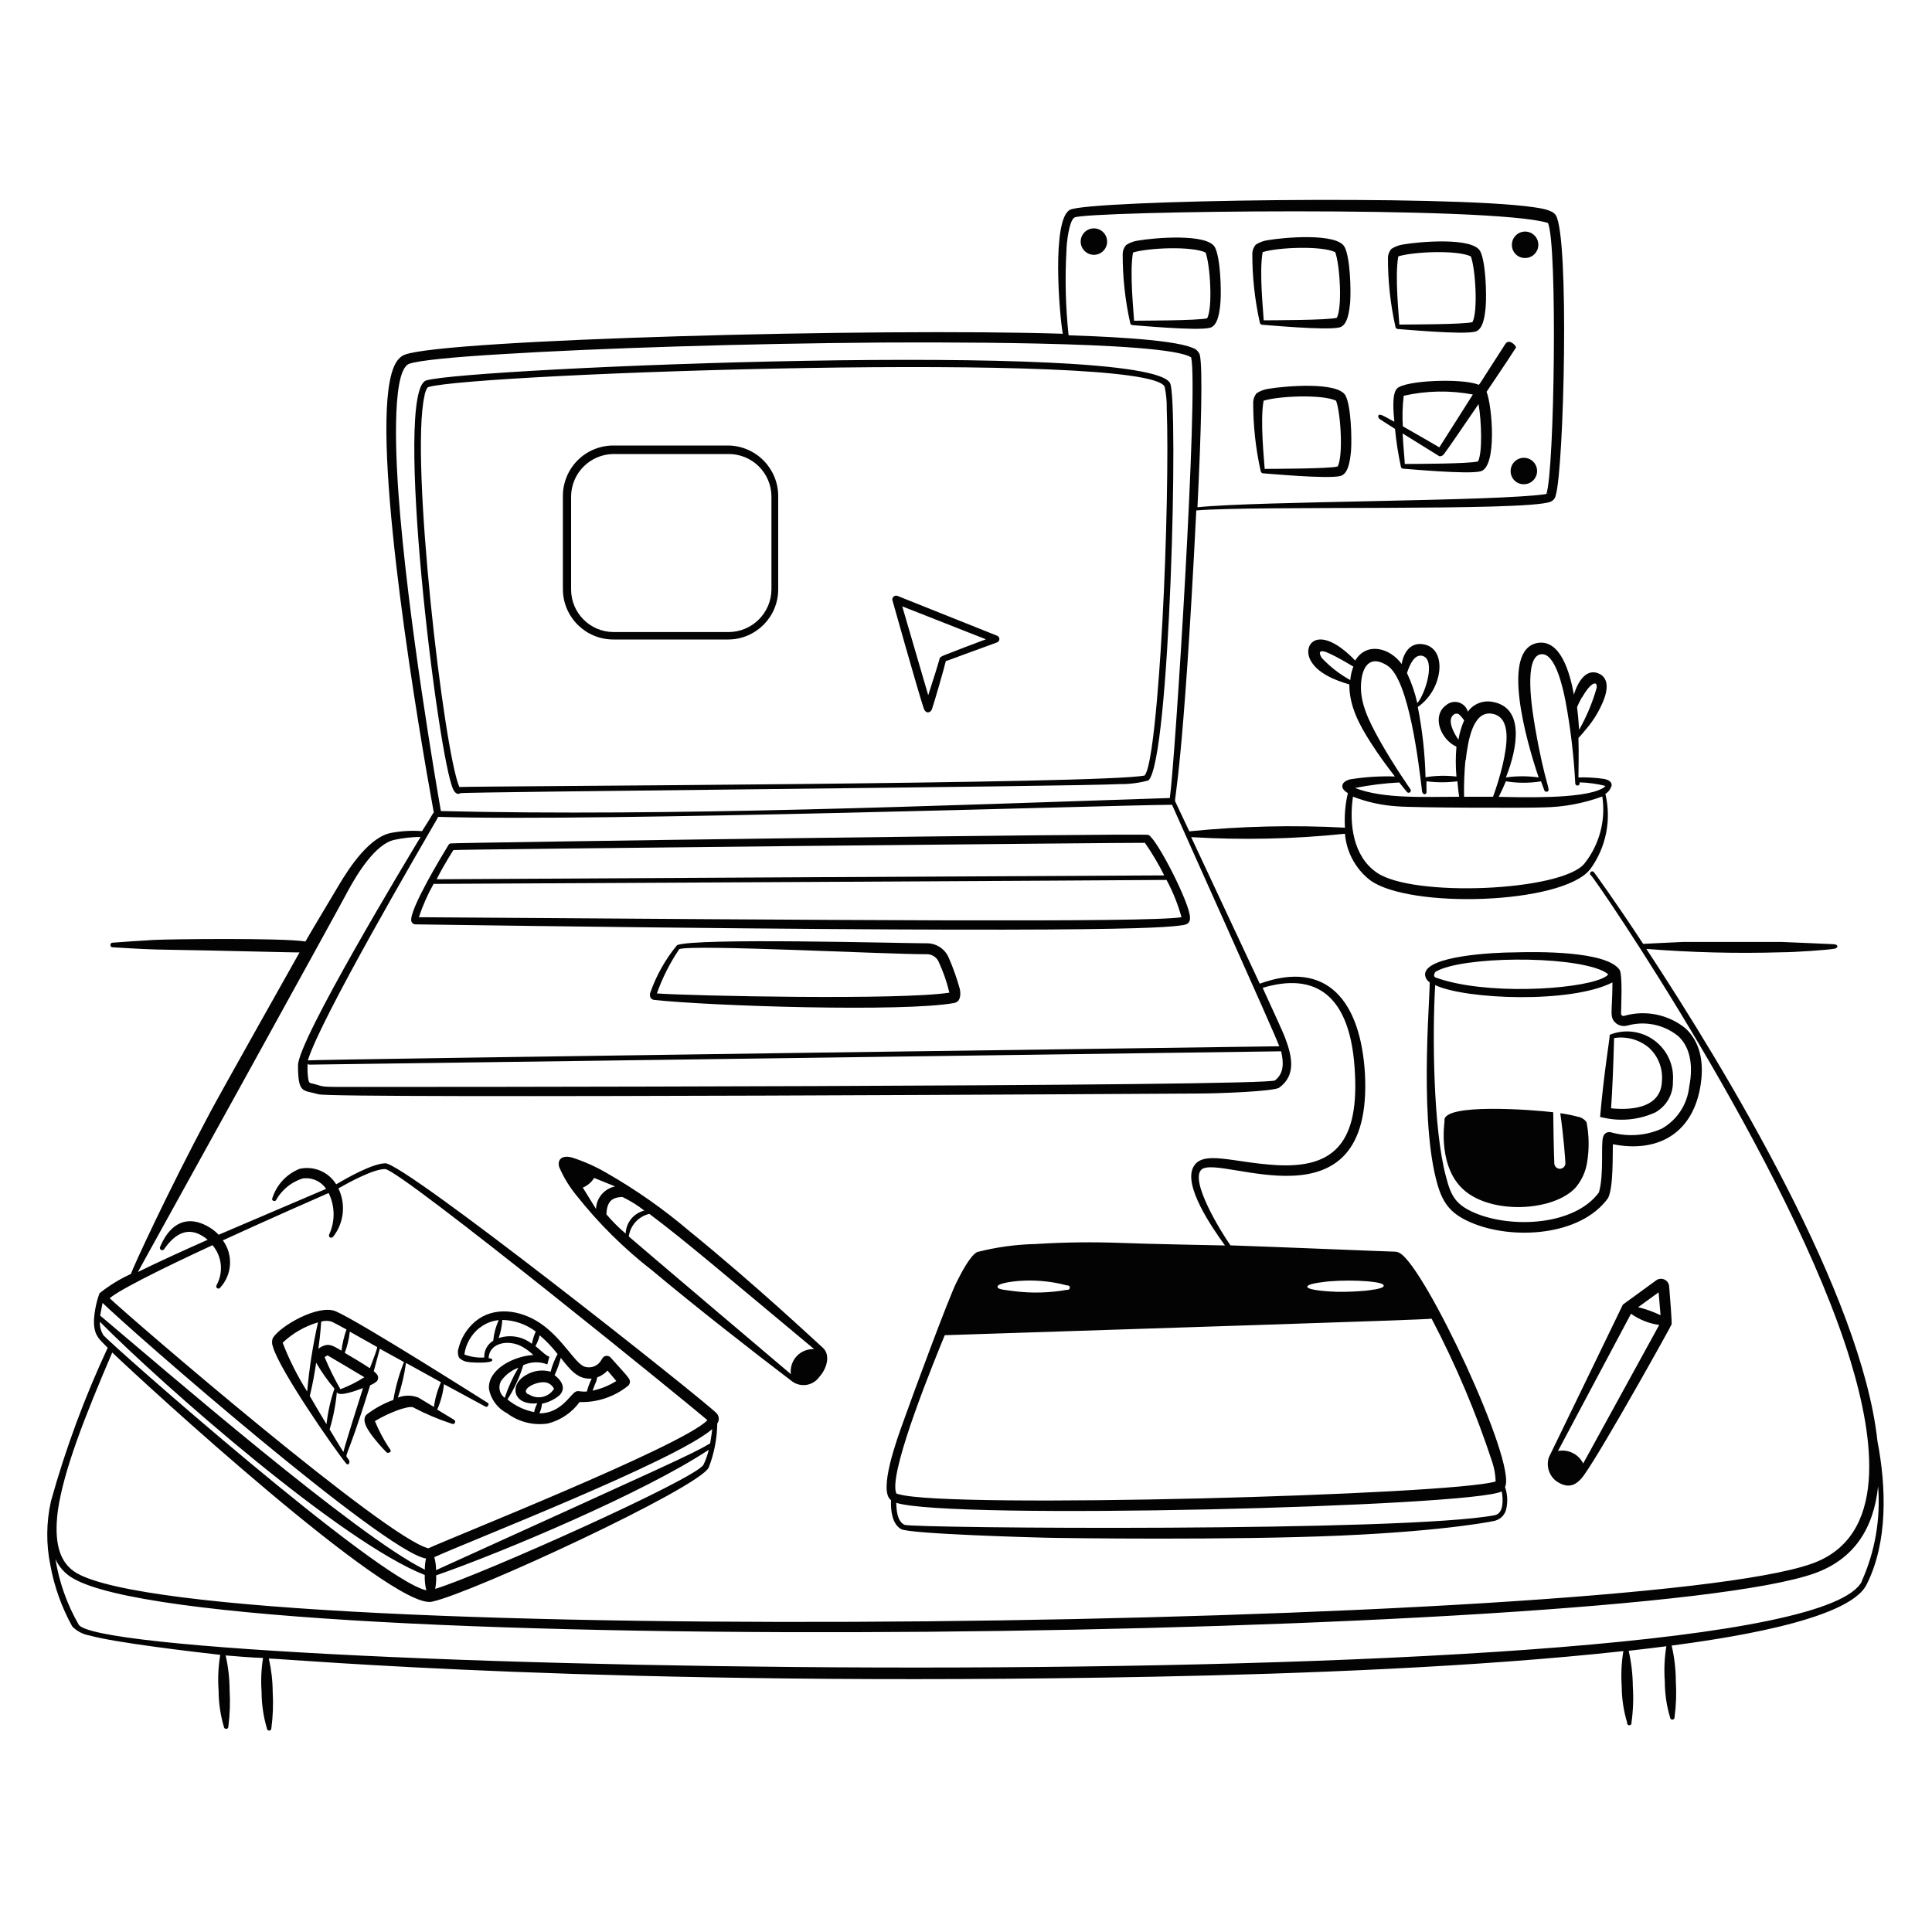
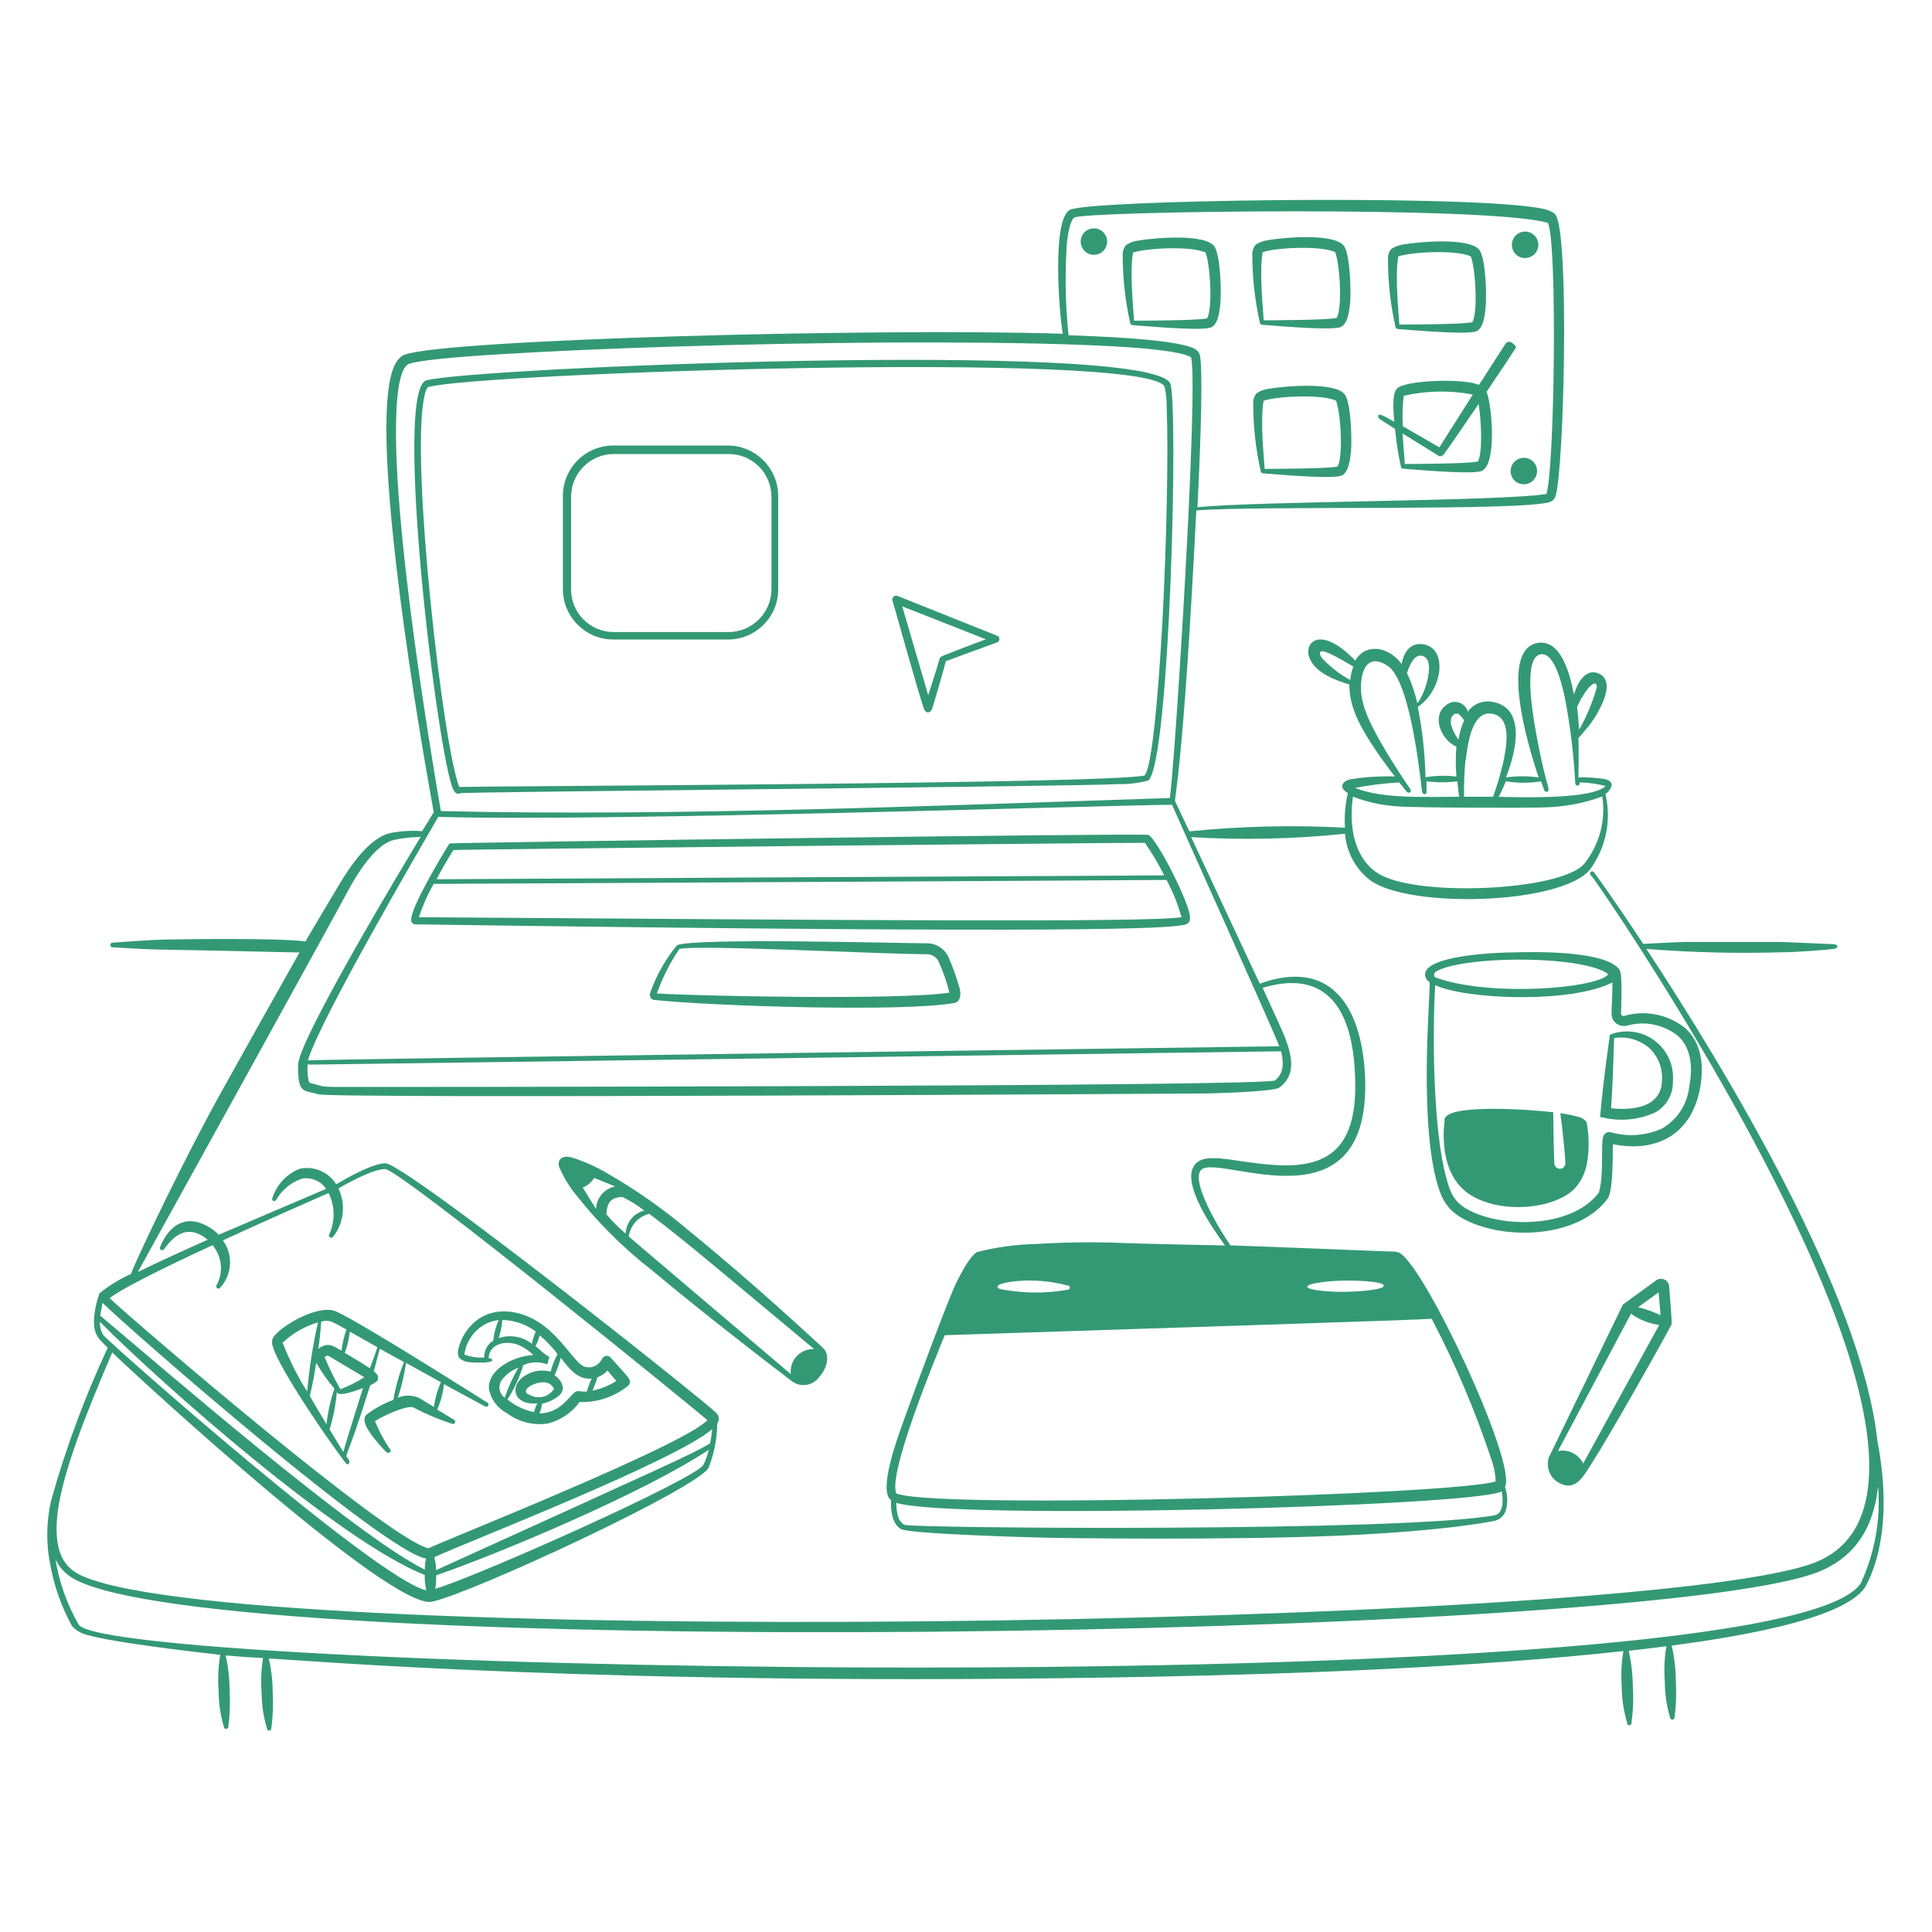
<svg xmlns="http://www.w3.org/2000/svg" viewBox="0 0 200 200">
  <g transform="matrix(0.5,0,0,0.5,0,0)">
    <g transform="matrix(2,0,0,2,0,0)">
-       <g fill="#030303">
+       <g fill="#339974">
        <path d="M132 111.83h-.06zM48.5 141c.38.06 2.46.16 2.46-.2 0-.21-.38-.2-.38-.2.05-1.6 2.08-2 3.53-1.16a5.56 5.56 0 0 1 1.1.83c-2.05.11-4.77 1.51-4.59 3.54a3.57 3.57 0 0 0 1.87 2.49 5.64 5.64 0 0 0 4.23 1.06 5.85 5.85 0 0 0 3.28-2.22 7.6 7.6 0 0 0 5-1.67.56.56 0 0 0 .21-.39c0-.35 0-.33-2-2.55a.53.53 0 0 0-.86.1.85.85 0 0 0-.09.14 1.47 1.47 0 0 1-1.71.72c-1-.29-2.29-2.94-4.64-4.52-2.05-1.38-4.8-1.79-6.74-.15a5.35 5.35 0 0 0-1.7 2.74 1.36 1.36 0 0 0 .06 1 1.58 1.58 0 0 0 .97.44zm3.76 3.71a1.34 1.34 0 0 1-.37-1.78 3.8 3.8 0 0 1 1.77-1.34 16.09 16.09 0 0 0-1.4 3.07zm9.42-1.58c.24-.72 0-.47.4-.65a2.89 2.89 0 0 0 .81-.6l.91 1.08a7.46 7.46 0 0 1-2.46 1c.1-.26.26-.66.34-.88zm-3.62-2.55c.95 1.19 1.74 2.25 3.19 2.13a7.89 7.89 0 0 0-.5 1.34c-.73.05-.83-.12-1.12 0-.57.22-1.51 2.27-3.79 2.26a3.31 3.31 0 0 0 .27-1 4.07 4.07 0 0 0 1.76-.83 1.19 1.19 0 0 0 .4-.74c0-.35-.12-.8-.86-1.39a9.87 9.87 0 0 0 .65-1.82zm-3.36 3.78c-.88-.47.62-1.3 1.59-1.27a1.18 1.18 0 0 1 1.06.68 1.86 1.86 0 0 1-2.65.54zm1.18-6.12a12.76 12.76 0 0 1 1.84 1.93A7.78 7.78 0 0 0 57 142a3.19 3.19 0 0 0-2.52.33c-1.83 1-1.4 3.19 1.14 2.94a3.71 3.71 0 0 0-.33.91 6.26 6.26 0 0 1-2.76-1.31 14.1 14.1 0 0 0 1.64-3.55 3.21 3.21 0 0 1 2.49-.08l.21-.79-.22-.1c-.47-.32-.68-.57-1.22-1a4.73 4.73 0 0 0 .45-1.16zm-3.88-1.6a5.9 5.9 0 0 1 3.46 1.2 6.13 6.13 0 0 0-.4 1.27 3.67 3.67 0 0 0-3.44-.59 7.11 7.11 0 0 0 .38-1.88zm-2.29.78a3.68 3.68 0 0 1 1.92-.76 6.48 6.48 0 0 0-.57 2.13 1.92 1.92 0 0 0-.93 1.74 5.13 5.13 0 0 1-2.06-.31 4.24 4.24 0 0 1 1.62-2.8zm-14.94-1.67c-1.8-.78-5.8 1.53-6.53 2.77a1.18 1.18 0 0 0 0 .85c.63 2.39 6.51 10.83 7.6 12.14.19.24.45-.09.28-.37-.52-.86-.46.87 2.2-7.74a2.5 2.5 0 0 0 .68-.4.56.56 0 0 0 0-.75 1.78 1.78 0 0 0-.31-.3l.63-2.33 2.5 1.38a19.06 19.06 0 0 0-1.1 3.92 10.23 10.23 0 0 0-2.8 1.54c-.59.65.34 1.85.92 2.57s1.07 1.21 1.18 1.32.46 0 .43-.18a1.63 1.63 0 0 0-.25-.4 16.78 16.78 0 0 1-1.39-2.66 14 14 0 0 1 2.45-1.16c.31-.11 1.27-.41 1.53-.25a25.54 25.54 0 0 0 4 1.69.23.23 0 0 0 .2-.42l-1.73-1.05a8.8 8.8 0 0 0 .7-2.63l4.27 2.31c.26.15.46-.26.27-.37s-13.15-8.35-15.73-9.48zm-1.52 1.06a1.86 1.86 0 0 1 1.07 0c.23.1.79.4 1.55.82a9.86 9.86 0 0 0-.52 2.19c-.67-.38-1.07-.67-1.6-.58a1.94 1.94 0 0 0-.79.38c.1-.78.19-1.38.29-2.81zm-4 2.2a9 9 0 0 1 3.67-2.12 53.85 53.85 0 0 0-1.12 7.16 29.13 29.13 0 0 1-2.54-5.05zm4.54 8.41c-.55-.91-1.15-1.92-1.72-2.91.34-1.43.45-2.09.66-3.44a18 18 0 0 0 1.89 2.68 17.66 17.66 0 0 0-.82 3.67zm1.75 2.88c-.36-.57-.82-1.34-1.42-2.33a19.37 19.37 0 0 0 .75-3.85c.22.53 2.18-.23 2.71-.43-.39 1.23-1.75 5.51-2.03 6.61zm-.3-6.49a28 28 0 0 1-1.64-3.33l.31-.17c.14.08 3.56 2.1 3.81 2.26a13.68 13.68 0 0 1-2.47 1.24zm3-2.2c-.75-.5-1.77-1.11-2.55-1.56a8.83 8.83 0 0 0 .52-2.2l2.84 1.6c-.05.38-.39 1.16-.75 2.16zm6.62 4-1.54-.93a2.9 2.9 0 0 0-2.13 0 20.44 20.44 0 0 0 .84-3.59l3.62 2a9 9 0 0 0-.73 2.57z" />
        <path d="M194.35 149.17c-1.62-15.08-15.58-38.27-23.92-50.94a127.77 127.77 0 0 0 14 .35c1.33 0 4.81-.24 5.48-.37.39-.08.45-.45-.14-.47s-4.79-.22-5.36-.23h-10.17c-1.56.06-4 .2-4.14.2-3-4.57-5.09-7.43-5.11-7.44a.23.23 0 1 0-.28.36c.46.37 20.67 29.9 26.85 50.24 2.45 8.07 3.9 18.2-4 21-18.76 6.7-165.69 8.88-179.58 1-1.93-1.09-2.38-3.36-2-6.42.59-4.25 2.88-10 5.64-16.44 3.11 3 28.91 26.69 33.09 25.8S72.4 154 73.37 151.91a13 13 0 0 0 .88-4.55.83.83 0 0 0-.1-1.09c-1.55-1.54-32.3-25.92-34.28-25.85-1.38.06-3.88 1.48-5.07 2.18A3.53 3.53 0 0 0 31 121a4.85 4.85 0 0 0-2.84 3.14.24.24 0 0 0 .47 0 4.83 4.83 0 0 1 2.68-2.14 2.5 2.5 0 0 1 2.45 1.07l-11.12 4.75a4.92 4.92 0 0 0-2.14-1.29c-1.9-.5-3.18.75-3.94 2.58a.24.24 0 0 0 .41.23c1.28-1.85 2.76-2.48 4.53-1-2.14.95-5.13 2.3-7.23 3.34.15-.24 21.73-39.32 21.73-39.42.95-1.76 2.86-4.91 4.83-5.32a13.08 13.08 0 0 1 2.71-.3c-1.39 2.3-12.67 21-12.69 23.64 0 3 .52 2.53 2.12 3s91.13-.08 91.29-.08c1.55 0 7.61-.2 8.17-.61 1.74-1.28 1.35-3.19.59-5.2-.18-.48-1.09-2.47-2.31-5.13 5.25-1.58 9.2.43 9.56 9 .36 7.41-2.56 9.67-8.15 9.35-4.49-.26-7.59-1.58-8.57.17-1.1 1.95 1.94 6.33 3.26 8.15-.19 0-8.56-.17-10.67-.26a87.43 87.43 0 0 0-8.92.11 26.86 26.86 0 0 0-6.06.83c-.75.37-1.72 2.3-2.13 3.11-.81 1.59-4.5 11.57-5.52 14.45-.6 1.66-2.63 7.16-1.27 8.13-.05 1.07.12 2.5 1.06 3s13.86.86 14.85.88c1.75.05 19.44.28 30.73-.22s16.22-1.58 15.93-1.55a1.61 1.61 0 0 0 1.13-1.26 4.19 4.19 0 0 0-.14-2.22c1.26-2.45-8.27-22.79-10.91-24.22a1.09 1.09 0 0 0-.51-.14c-.53 0-12.39-.5-17-.65-1-1.41-4.25-6.72-3-7.85 1.9-1.66 17.77 6.66 16.92-9.9-.44-7.49-3.89-11.88-10.89-9.34-.61-1.32-5.73-12.26-7.1-15.17a97.51 97.51 0 0 0 15.92-.35 6.78 6.78 0 0 0 2.58 4.79c4 3 19.92 2.55 22.81-1.12a9.48 9.48 0 0 0 1.57-7.79 1.51 1.51 0 0 0 .59-.71c.16-.31 0-.7-.69-.84a15.11 15.11 0 0 0-2.69-.16c0-.82.05-2.35 0-4.09.09-.06.74-.84.81-.93a10.6 10.6 0 0 0 1.86-3.14c.33-.93.46-2-.41-2.52-1.34-.73-2.28.61-2.73 2.11-.42-2.31-1.39-5.7-3.71-5.36-3.94.6-1.22 10.15.06 13.93a12.16 12.16 0 0 0-3.39 0c1.25-3.14 1.89-7.2-1.32-7.81a2.55 2.55 0 0 0-2.62 1 1.39 1.39 0 0 0-2.26-.66c-1.47 1.06-.63 3.49 1.08 4.29a17.72 17.72 0 0 0 0 3.09 11.3 11.3 0 0 0-3.2.07 42.91 42.91 0 0 0-.8-7.27 5.38 5.38 0 0 0 2.22-3.72c.14-1.33-.33-2.44-1.44-2.73-1.39-.36-2.21.61-2.45 2-1.23-1.7-3.64-2.31-4.81-.36-3.75-3.9-5.56-1.72-4.61 0 .71 1.32 2.56 2.06 4 2.47 0 2.24 1 4.13 2.24 6.06.83 1.3 1.76 2.55 2.48 3.47a24.17 24.17 0 0 0-4.65.3c-.94.25-1.09.93-.22 1.42a12.27 12.27 0 0 0-.3 3.58 105.09 105.09 0 0 0-16.11.38c-.34-.73-1.35-2.86-1.47-3.11s.84-3.15 2.19-30.11c6.2-.52 34.08.1 36.64-.89a.88.88 0 0 0 .57-.68c.85-2.79 1.43-26.77 0-29-.35-.55-1.6-.72-2.29-.82-8.91-1.3-46.09-.74-48 .27s-1.1 10.87-.74 12.83c-19.31-.62-63.9.59-68.1 2.16-1 .36-1.37 1.73-1.57 2.76-1.66 8.57 3 36.15 4.56 44.67-.1 0 0 0-1.22 1.9a12.34 12.34 0 0 0-3.09.16c-2.28.35-4.38 3.5-5.54 5.46-.05.1-3 5-3.44 5.8-2.51-.39-14.18-.24-15.66-.16s-3 .19-4.34.29c-.24 0-.26.46 0 .47 2.8.17 3.83.23 6 .26 5.31.08 13.14.3 13.39.27-.52.91-8.22 14.61-9.25 16.55-4.48 8.4-8 16.09-8.21 16.74a15.32 15.32 0 0 0-3.25 2 9.72 9.72 0 0 0-.57 2.74c-.05 1.61.53 2 1.42 2.9a103 103 0 0 0-5.87 15.86 15.85 15.85 0 0 0-.06 6.69 20.8 20.8 0 0 0 2.26 6.3 3.3 3.3 0 0 0 1.81.94c2.63.74 10.78 1.69 13.51 2a15.35 15.35 0 0 0-.17 3.7 13.32 13.32 0 0 0 .55 3.76.23.23 0 0 0 .46-.05 20.24 20.24 0 0 0 .13-3.76 16.72 16.72 0 0 0-.41-3.59c1.38.12 2.71.22 3.87.26a15.49 15.49 0 0 0-.15 3.53 13.37 13.37 0 0 0 .55 3.76.23.23 0 0 0 .46 0 19.89 19.89 0 0 0 .14-3.76 16.07 16.07 0 0 0-.4-3.47c2.23.05 35.05 3 91.73 1.88 15.19-.3 33.45-1 48.49-2.65a15.7 15.7 0 0 0-.17 3.65 13.17 13.17 0 0 0 .56 3.75.23.23 0 1 0 .45 0 18.45 18.45 0 0 0 .14-3.76 17.17 17.17 0 0 0-.43-3.67c1.11-.12 3.68-.44 3.9-.47a15.35 15.35 0 0 0-.16 3.63 13.17 13.17 0 0 0 .55 3.76.23.23 0 0 0 .46-.05 19.37 19.37 0 0 0 .13-3.75 16.52 16.52 0 0 0-.43-3.66c4.51-.61 18.3-2.47 20.18-6.32 2.22-4.39 2.04-10.1 1.12-14.86zm-91-16.1c.11-.27 3.46-1 7.12 0a.23.23 0 1 1 0 .45 18.42 18.42 0 0 1-5.52.14c-.86-.14-1.95-.15-1.63-.59zm51.41 23.78c-9.25 1.76-60.35 1.36-61.12 1s-.84-1.52-.86-2.28c5.54 1.8 59.67.41 62.68-1.18.16.88.2 2.29-.73 2.46zm-19.41-23.67c0-.34 2.2-.53 2.3-.54a25.62 25.62 0 0 1 3.93 0c.73.08 1.74.18 1.66.49s-1.59.44-1.85.48a28.79 28.79 0 0 1-2.94.12c-.66-.02-3.17-.14-3.13-.55zm12.85 3.33a97 97 0 0 1 6.28 14.85 7 7 0 0 1 .35 2c-4.51 1.4-56.49 2.84-61.75 1.33-.25-.07-.32 0-.38-.42-.38-2.72 4.07-13.53 5.1-16.05 18.92-.63 50.2-1.6 50.37-1.71zm-8.42-66.11a11.87 11.87 0 0 1-2.94-2.28c-.39-.59-.3-1 .85-.44.72.33 1.73.92 2.41 1.33a4.84 4.84 0 0 0-.32 1.39zm24 1.79c.8-1.44 1.59-1.85 1.51-1a19.72 19.72 0 0 1-1.82 4.36c-.06-1-.13-1.67-.21-2.33.04-.14.24-.56.49-1.03zm-4.25 8.7c.2.57.33.91.34.93a.23.23 0 0 0 .3.13c.44-.17-.21-.58-1.25-6.61-.31-1.8-1.23-7.35.59-7.61 1.48-.22 2.28 3.45 2.56 4.9a64.69 64.69 0 0 1 1 8.46.23.23 0 0 0 .45.07 1.54 1.54 0 0 0 0-.17 12.58 12.58 0 0 1 2.68.37 1.11 1.11 0 0 1-.41.3c-2.1 1.08-8.45.87-10.64.83.3-.6.51-1.06.74-1.61a11.32 11.32 0 0 0 3.61.01zm-7.8-2.19c.23-2 .74-5.19 2.76-4.81s1.51 3.31 1.07 5.27a31.08 31.08 0 0 1-1 3.32h-3a33.7 33.7 0 0 1 .14-3.78zm-1.27-4.7a.46.46 0 0 1 .68.05 3.6 3.6 0 0 1 .43.52 7.91 7.91 0 0 0-.59 2c-.52-.72-1.19-2.03-.52-2.57zm-3.15-6.08c1.3.41.28 3.83-.59 4.87a14.94 14.94 0 0 0-1.07-3.12c.29-.88.78-2.03 1.66-1.76zM144.85 81c.49.62.81 1 .81 1a.23.23 0 0 0 .36-.28s-1.77-2.52-3.23-5.13c-1.1-2-2.15-4-1.86-6.21.23-1.74 1.15-2.48 2.7-1.47 2.24 1.44 3.26 10.32 3.58 13a.34.34 0 0 0 .24.31c.27 0 .23-.29.22-.43s0-.84 0-.91a12.75 12.75 0 0 0 3.2 0c.06.73.13 1.3.18 1.6-3.55 0-7.84.24-10.78-.91a32.3 32.3 0 0 1 4.58-.57zm-4.79 1.47a15.22 15.22 0 0 0 4.57 1c1.77.16 13.82.18 15.19.11a18.38 18.38 0 0 0 6.05-1.13 9 9 0 0 1-1.87 6.97c-2.43 2.85-17.8 3.5-21.49.9-2.43-1.67-2.87-5.01-2.45-7.86zM132 111.83c.21.67-95.14.7-95.24.69-4 0-3 0-4.34-.33-.36-.08-.43-.08-.5-.43a7.49 7.49 0 0 1-.07-1.66.21.21 0 0 0 .23.11s99.89-1.36 100.54-1.38c.27 1.17.31 2.26-.62 3zm28.13-60.69s.06-.1.08-.07-.08.06-.13.07zM110.4 25.92c0-.65.26-3.11.84-3.41 1.32-.66 43.27-1.22 49 .57 1 2.1.68 25.69-.16 28.06-4.92.77-29.68.71-36.12 1.37.39-7.87.56-14.5.24-15.79a1.16 1.16 0 0 0-.75-.71c-2.19-.95-10.43-1.22-12.83-1.3a54.16 54.16 0 0 1-.22-8.79zM41.25 51.1c-.15-2.1-.89-12.7 1.11-13.44 1-.35 4.52-.7 9.63-1 9.79-.61 25.22-1.1 39.26-1.2 3.12 0 29.48-.23 32.06 1.54.76 3.46-1.67 41.9-2.21 45.61-23.63.77-51.63 1.93-75.46 1.35-.4-2.29-3.46-19.96-4.39-32.86zm4.08 33.53a.43.43 0 0 0 0-.07c16.85.52 69.58-1.21 76-1.25.71 1.65 10.68 23.77 11.1 25-.11 0-100.43 1.36-100.56 1.46 1.26-4.22 11.68-22.06 13.46-25.14zm27.49 67c-.74 1.44-23.16 11.46-27.77 12.85a5.85 5.85 0 0 0 .1-1.4c6.81-2.36 21.59-8.59 28.22-13a7.64 7.64 0 0 1-.55 1.56zm.69-2.21c-2 1.18-3.91 2-28.37 13.12a5 5 0 0 0-.18-1.34c3.2-1.5 24.9-9.91 28.77-13.26-.05.43-.12.95-.22 1.49zM22 128.9a3.67 3.67 0 0 1 .42 4.14c-.16.25.22.51.38.25a3.86 3.86 0 0 0 .27-4.89c4.86-2.23 9.64-4.33 10.95-4.9a5 5 0 0 1 .06 4.29c-.12.32.24.44.41.23a4.74 4.74 0 0 0 .54-5c1.08-.61 3.6-2 4.83-2 1.54 0 32.79 25.42 33.37 26-2.61 2.69-26.84 12.28-28.88 13.26-4.3-1-30.54-23.57-33-25.89 1.53-1.27 8.93-4.69 10.65-5.49zm-11.41 5.95c3.12 3.05 29.15 25.77 33.51 26.49a4.67 4.67 0 0 0-.12 1.15c-7-3.42-27-20.74-33.62-26.31.03 0 .18-.98.26-1.33zm.15 3.43a2.45 2.45 0 0 1-.4-1.45c6.54 6.6 25 22.83 33.63 26.21a6 6 0 0 0 .16 1.59c-5.13-1.15-32.71-25.53-33.36-26.35zm182 25.42c-6.46 12.82-181.76 9.47-184.6 4.47a19.91 19.91 0 0 1-2.4-6.77 4.38 4.38 0 0 0 1.84 2c14.72 8.57 161.17 6.33 180.29-.54 4.05-1.46 6.09-4.61 6.55-9a20.07 20.07 0 0 1-1.7 9.84z" />
        <path d="M43 95.69c70.71 1 77.46.39 79.44.08.47-.07.77-.23.75-.78 0-1.45-3.4-8.1-4.3-8.56-.4-.21-72 .8-72.25.88a.34.34 0 0 0-.22.17c-.68 1.11-4 6.59-3.85 7.83a.45.45 0 0 0 .43.38zM46.93 88c.72-.09 71.16-.79 71.59-.75a27.29 27.29 0 0 1 2 3.37c-1.64 0-74.94.39-75.32.4.44-.88 1.02-1.88 1.73-3.02zm-2 3.5c.39 0 74.56-.38 75.83-.41a18.77 18.77 0 0 1 1.55 3.86c-3.56.57-36 .29-78.95 0a19.51 19.51 0 0 1 1.55-3.49zm53.26 7.59a2.45 2.45 0 0 0-2.31-1.44c-2.54 0-23.87-.59-25.79.19a16.05 16.05 0 0 0-2.8 5c-.06.44.16.64.43.67 6 .65 25.89 1.27 31.05.32.64-.12.72-.8.59-1.45a24 24 0 0 0-1.17-3.29zM68 102.84a20.18 20.18 0 0 1 2.32-4.59c1.52-.5 21.29.54 25.59.53a1.33 1.33 0 0 1 1.24.74 16.83 16.83 0 0 1 1.13 3.24c-5.07.79-26.6.34-30.28.08zm99.64-2.47c-1.41-1.94-8.48-1.85-10.85-1.78-2 0-9.27.33-9.27 2.29a1 1 0 0 0 .46.79c.19.15-1.12 13.33.68 20.4.59 2.34 1.35 3.5 3.58 4.47 4.28 1.86 11.38 1.45 14.23-2.52.57-1.16.45-4.54.5-5.57 4.43.88 8.06-.92 9-5.69.59-3.07-.17-5.08-1.48-6.3a7 7 0 0 0-6.35-1.3.25.25 0 0 1-.33-.24c0-.53.19-4.12-.17-4.55zm-19 .21c2.7-1.58 13.7-1.7 17.25-.09.12.06.57.29.57.39s-.46.34-.57.39c-2.68 1.21-12.25 1.76-17.28-.08-.35-.19 0-.57 0-.61zm19.78 5.6a5.85 5.85 0 0 1 5.32 1.09c1.08 1 1.62 2.72 1.12 5.27a5.67 5.67 0 0 1-2.82 4.29 7.71 7.71 0 0 1-5.22.4.66.66 0 0 0-.86.44c-.27.76.11 3.83-.44 5.77-2.53 3.43-9 3.74-12.83 2.13-1.94-.83-2.48-1.69-3-3.76-1.34-4.91-1.42-14.91-1.12-19.83 3.15 1.49 14.06 1.92 18.35-.28 0 3.1-.38 3.62.4 4.25a1.3 1.3 0 0 0 1.07.23zm-97.14 21.19a56.27 56.27 0 0 0-8.44-5.92 17.72 17.72 0 0 0-3.65-1.63c-1.07-.28-1.52.27-1.3 1a12.18 12.18 0 0 0 1.77 2.91 45.86 45.86 0 0 0 7.88 7.81C72 135.27 77.78 139.79 82 143a2 2 0 0 0 2.82-.47c.74-.81 1.2-2.23.37-3-.96-.86-6.83-6.39-13.91-12.16zm-9.58-2.22-1.37-2.21a2.54 2.54 0 0 0 1.18-1l2.17.88a2.46 2.46 0 0 0-1.98 2.33zm3.07 2.55a16.5 16.5 0 0 1-2-2c.07-1.21.45-1.75 1.66-1.79a12.16 12.16 0 0 1 2.27 1.41 2.53 2.53 0 0 0-1.93 2.38zm17.1 14.55C80.76 141.32 66 128.8 65.09 128a2.79 2.79 0 0 1 2.13-2.34c3.45 2.56 8.41 6.8 17.06 14a2.31 2.31 0 0 0-2.41 2.59zm79.24 11.08c1.25.85 2.12.46 2.93-.72 2-2.84 9-15.41 9-15.51s.08.09-.25-3.95a.85.85 0 0 0-1.37-.59l-3.42 2.49s-7.59 15.69-7.67 15.83a2.24 2.24 0 0 0 .78 2.45zm10.59-19.55c.06.73.14 1.7.2 2.37a12 12 0 0 0-2.32-.83zm-2.86 2.22a6.65 6.65 0 0 0 2.92 1.16c-.15.26-7.79 14.2-7.87 14.34a2.39 2.39 0 0 0-2.61-1.29c.78-1.45 7.28-13.71 7.56-14.21z" />
        <path d="M164.24 116.17a1.4 1.4 0 0 0-.92-.57 14.43 14.43 0 0 0-1.8-.36c.34 2.38.54 5 .53 5.23a.58.58 0 0 1-.63.52.59.59 0 0 1-.52-.64c0-.17-.06-.86-.11-5.21-2-.25-11.63-1-11.25.92 0 .1-.79 5 2.27 7.35s9.18 1.89 11.32-.5a5.29 5.29 0 0 0 1.16-2.54 11.73 11.73 0 0 0-.05-4.2zm2.4-9.05c0 .45-.6 3.89-1 8.51l.48.1a8.42 8.42 0 0 0 5.23-.57 3.56 3.56 0 0 0 1.83-3.22 4.77 4.77 0 0 0-6.54-4.82zm.45.34a4.52 4.52 0 0 1 3.61 1 4.19 4.19 0 0 1 1.34 3.47c-.09 2.57-2.73 3.06-5.26 2.8.12-1.82.22-3.91.31-7.27zM70.3 98.25s.01.01 0 0zm86.08-49.49a1.35 1.35 0 0 0 1.34 1.37 1.37 1.37 0 1 0-1.34-1.37zM46.93 81.75c.23.45.53.5.72.36s63.52-.69 68.23-.94a10.73 10.73 0 0 0 3-.38c2.25-2 3.13-39.39 2.25-41.12-2.25-4.49-72.67-1.6-77-.29-3.45 1.04 1.21 39.18 2.8 42.37zM43.94 41c0-.18.22-.88.39-.93 4.79-1.44 74.34-3.81 76.23-.05a10 10 0 0 1 .22 2.29c.17 4.36 0 13.7-.45 22.07-.09 1.6-.8 14.71-1.84 15.9-4.15.88-68.1 1.08-70.94 1.19-1.62-3.76-5.12-33.87-3.61-40.47zm113.91-14.29a1.37 1.37 0 1 0-1.34-1.38 1.35 1.35 0 0 0 1.34 1.38z" />
        <path d="M63.51 66.2h11.88a5.19 5.19 0 0 0 5.17-5.2v-9.64a5.24 5.24 0 0 0-5.17-5.24H63.51a5.22 5.22 0 0 0-5.24 5.24V61a5.22 5.22 0 0 0 5.24 5.2zm-4.39-14.84A4.43 4.43 0 0 1 63.51 47h11.88a4.42 4.42 0 0 1 4.47 4.41V61a4.45 4.45 0 0 1-4.47 4.43H63.51A4.41 4.41 0 0 1 59.12 61zm36.51 21.98c.2.59.7.46.84.09.19-.53 1.3-4.34 1.44-5 .77-.24-1.4.51 5.31-1.93a.37.37 0 0 0 0-.69L92.94 61.7a.4.4 0 0 0-.57.39s2.71 9.66 3.26 11.25zM93.4 62.77l8.66 3.41c-1.16.43-3.12 1.17-4.06 1.55-.42.16-.59.23-.69.36s.25-.65-1.22 3.88zM117 33.45a.26.26 0 0 0 .26.21c.21 0 6.68.62 8 .27.85-.23 1-1.73 1.08-2.61.1-1.33 0-4.59-.56-5.7-.76-1.5-6.37-1-8-.71a2.92 2.92 0 0 0-1.21.46 1.45 1.45 0 0 0-.35.88 32.4 32.4 0 0 0 .78 7.2zm.29-7.31c1.58-.49 6.08-.68 7.51 0 .49 1.3.75 5.77.16 6.81-.93.24-6.61.24-7.56.25-.03-.78-.49-4.99-.11-7.06zm13.13 7.27a.27.27 0 0 0 .26.21c.21 0 6.68.62 8 .27.85-.23 1-1.73 1.09-2.61.09-1.33 0-4.59-.57-5.7-.76-1.51-6.37-1-8-.71a3.05 3.05 0 0 0-1.21.46 1.52 1.52 0 0 0-.35.88 32.47 32.47 0 0 0 .78 7.2zm.29-7.31c1.58-.5 6.08-.68 7.51 0 .49 1.3.75 5.77.16 6.8-.93.25-6.61.25-7.56.26-.03-.78-.49-4.99-.11-7.06zm13.75 7.75a.26.26 0 0 0 .26.21c.21 0 6.68.62 8 .27.85-.23 1-1.73 1.08-2.61.1-1.33 0-4.59-.56-5.7-.76-1.5-6.37-1-8-.71a3 3 0 0 0-1.21.46 1.45 1.45 0 0 0-.35.88 32.4 32.4 0 0 0 .78 7.2zm.29-7.31c1.58-.49 6.08-.68 7.51 0 .49 1.3.75 5.77.16 6.81-.93.24-6.61.24-7.56.25-.03-.78-.49-4.99-.11-7.06zm-14.24 22.25c.07.2.23.22.26.21.22 0 6.68.62 8 .27.85-.23 1-1.73 1.09-2.61.09-1.33 0-4.59-.56-5.69-.77-1.51-6.38-1-8-.72a3 3 0 0 0-1.22.46 1.52 1.52 0 0 0-.35.89 32.37 32.37 0 0 0 .78 7.19zm.3-7.31c1.58-.49 6.07-.68 7.5 0 .49 1.3.75 5.77.16 6.81-.93.24-6.6.24-7.55.25-.04-.78-.5-4.99-.11-7.06zm23.08-.92c1.6-2.36 3-4.49 3.05-4.59s-.68-1-1.11-.36c-3.06 4.71-2.64 4.26-2.86 4.18-1.76-.64-7.44-.42-8.33.41-.6.56-.37 2.59-.3 3.46-.64-.36-1.13-.62-1.31-.69-.46-.18-.43.27-.18.43l1.56 1a33.6 33.6 0 0 0 .61 3.91.25.25 0 0 0 .26.21c.21 0 6.68.62 8 .27 1.72-.48 1.19-6.79.61-8.23zm-8.58.41a17.54 17.54 0 0 1 7.16-.13L149 46.31c-.35-.2-2.22-1.3-3.78-2.18a17.09 17.09 0 0 1 .09-3.13zm7.67 6.8c-.94.25-6.61.25-7.56.26 0-.4-.15-1.71-.22-3.16l3.8 2.36a.51.51 0 0 0 .49-.24c.32-.41 1.93-2.75 3.57-5.16.31 1.8.41 5.08-.06 5.94zm-39.76-21.39a1.37 1.37 0 1 0-1.35-1.38 1.38 1.38 0 0 0 1.35 1.38z" />
      </g>
    </g>
  </g>
</svg>
